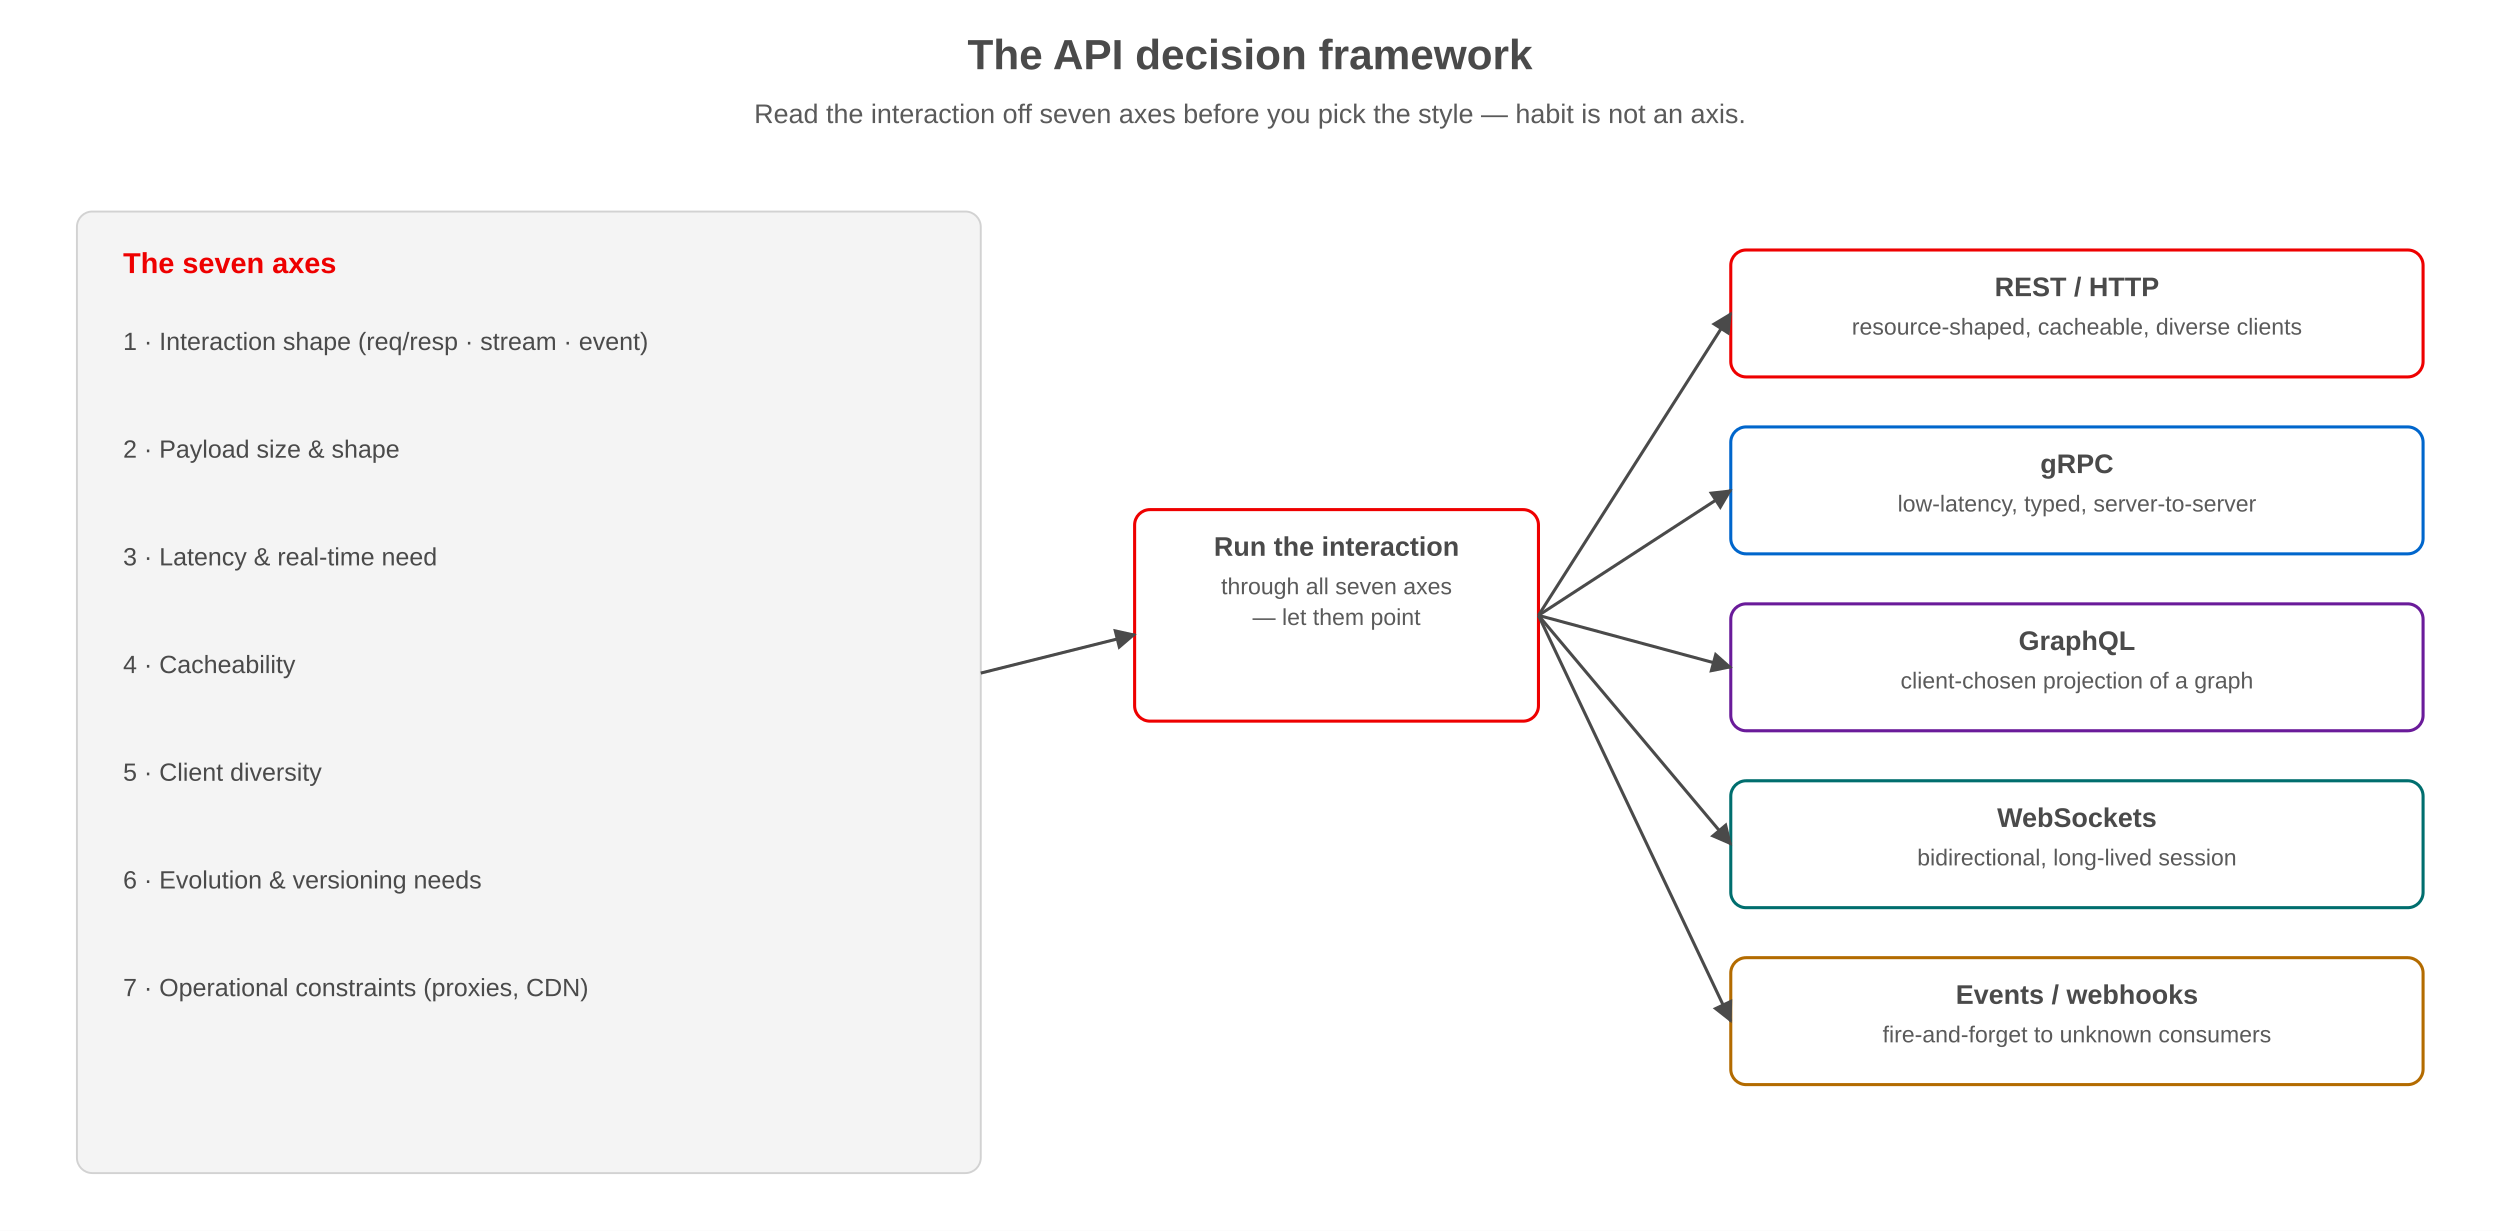
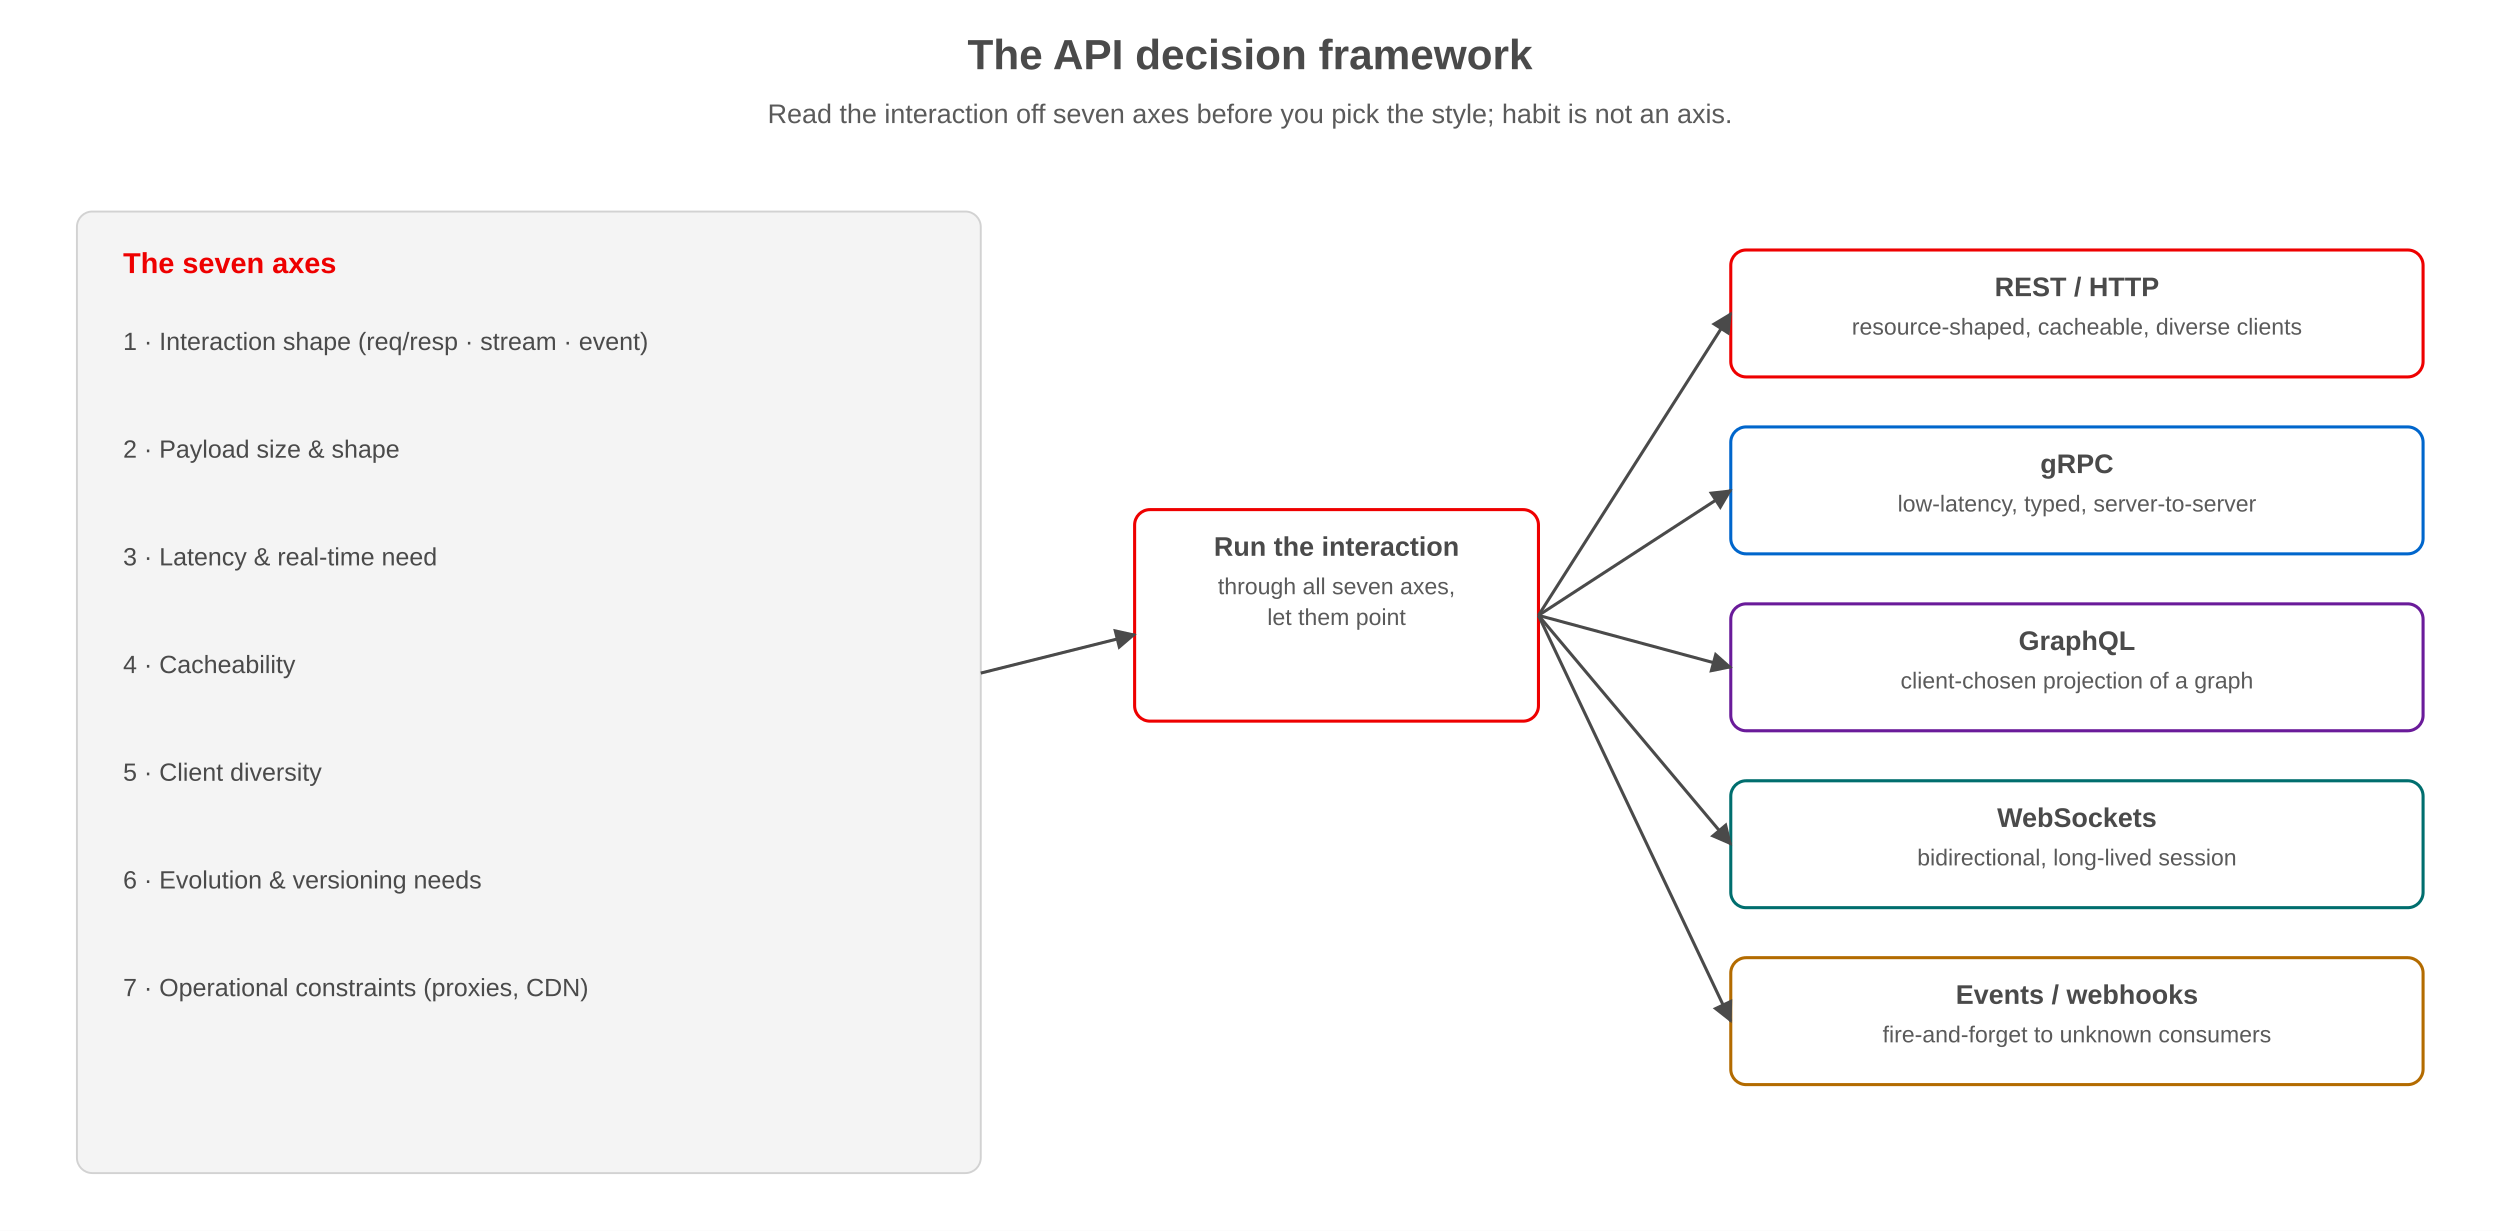
<svg xmlns="http://www.w3.org/2000/svg" viewBox="0 0 1300 640" width="1300" height="640">
  <defs>
    <marker id="_arrow_neutral_0" viewBox="0 0 10 10" refX="9" refY="5" markerWidth="7" markerHeight="7" orient="auto-start-reverse">
      <path d="M 0 0 L 10 5 L 0 10 z" fill="#4A4A4A" />
    </marker>
  </defs>
  <rect x="0" y="0" width="1300" height="640" fill="#FFFFFF" />
  <text x="650.0" y="36" font-family="Overpass, Red Hat Text, Arial, sans-serif" font-size="22" font-weight="bold" fill="#4A4A4A" text-anchor="middle">The API decision framework</text>
-   <text x="650.0" y="64" font-family="Overpass, Red Hat Text, Arial, sans-serif" font-size="14" font-weight="normal" fill="#5A5A5A" text-anchor="middle">Read the interaction off seven axes before you pick the style — habit is not an axis.</text>
+   <text x="650.0" y="64" font-family="Overpass, Red Hat Text, Arial, sans-serif" font-size="14" font-weight="normal" fill="#5A5A5A" text-anchor="middle">Read the interaction off seven axes before you pick the style; habit is not an axis.</text>
  <rect x="40" y="110" width="470" height="500" rx="8" ry="8" fill="#F4F4F4" stroke="#D2D2D2" stroke-width="1" />
  <text x="64" y="142" font-family="Overpass, Red Hat Text, Arial, sans-serif" font-size="15" font-weight="bold" fill="#EE0000" text-anchor="start">The seven axes</text>
  <text x="64" y="182" font-family="Overpass, Red Hat Text, Arial, sans-serif" font-size="13" font-weight="normal" fill="#4A4A4A" text-anchor="start">1 · Interaction shape  (req/resp · stream · event)</text>
  <text x="64" y="238" font-family="Overpass, Red Hat Text, Arial, sans-serif" font-size="13" font-weight="normal" fill="#4A4A4A" text-anchor="start">2 · Payload size &amp; shape</text>
  <text x="64" y="294" font-family="Overpass, Red Hat Text, Arial, sans-serif" font-size="13" font-weight="normal" fill="#4A4A4A" text-anchor="start">3 · Latency &amp; real-time need</text>
  <text x="64" y="350" font-family="Overpass, Red Hat Text, Arial, sans-serif" font-size="13" font-weight="normal" fill="#4A4A4A" text-anchor="start">4 · Cacheability</text>
  <text x="64" y="406" font-family="Overpass, Red Hat Text, Arial, sans-serif" font-size="13" font-weight="normal" fill="#4A4A4A" text-anchor="start">5 · Client diversity</text>
  <text x="64" y="462" font-family="Overpass, Red Hat Text, Arial, sans-serif" font-size="13" font-weight="normal" fill="#4A4A4A" text-anchor="start">6 · Evolution &amp; versioning needs</text>
  <text x="64" y="518" font-family="Overpass, Red Hat Text, Arial, sans-serif" font-size="13" font-weight="normal" fill="#4A4A4A" text-anchor="start">7 · Operational constraints (proxies, CDN)</text>
  <rect x="590" y="265" width="210" height="110" rx="8" ry="8" fill="#FFFFFF" stroke="#EE0000" stroke-width="1.6" />
  <text x="695.0" y="289" font-family="Overpass, Red Hat Text, Arial, sans-serif" font-size="14" font-weight="600" fill="#4A4A4A" text-anchor="middle">Run the interaction</text>
-   <text x="695.0" y="309" font-family="Red Hat Text, Arial, sans-serif" font-size="12" fill="#5A5A5A" text-anchor="middle">through all seven axes</text>
-   <text x="695.0" y="325" font-family="Red Hat Text, Arial, sans-serif" font-size="12" fill="#5A5A5A" text-anchor="middle">— let them point</text>
+   <text x="695.0" y="309" font-family="Red Hat Text, Arial, sans-serif" font-size="12" fill="#5A5A5A" text-anchor="middle">through all seven axes,</text>
+   <text x="695.0" y="325" font-family="Red Hat Text, Arial, sans-serif" font-size="12" fill="#5A5A5A" text-anchor="middle">let them point</text>
  <line x1="510" y1="350" x2="590" y2="330" stroke="#4A4A4A" stroke-width="1.6" marker-end="url(#_arrow_neutral_0)" />
  <rect x="900" y="130" width="360" height="66" rx="8" ry="8" fill="#FFFFFF" stroke="#EE0000" stroke-width="1.6" />
  <text x="1080.0" y="154" font-family="Overpass, Red Hat Text, Arial, sans-serif" font-size="14" font-weight="600" fill="#4A4A4A" text-anchor="middle">REST / HTTP</text>
  <text x="1080.0" y="174" font-family="Red Hat Text, Arial, sans-serif" font-size="12" fill="#5A5A5A" text-anchor="middle">resource-shaped, cacheable, diverse clients</text>
  <line x1="800" y1="320" x2="900" y2="163" stroke="#4A4A4A" stroke-width="1.6" marker-end="url(#_arrow_neutral_0)" />
  <rect x="900" y="222" width="360" height="66" rx="8" ry="8" fill="#FFFFFF" stroke="#0066CC" stroke-width="1.6" />
  <text x="1080.0" y="246" font-family="Overpass, Red Hat Text, Arial, sans-serif" font-size="14" font-weight="600" fill="#4A4A4A" text-anchor="middle">gRPC</text>
  <text x="1080.0" y="266" font-family="Red Hat Text, Arial, sans-serif" font-size="12" fill="#5A5A5A" text-anchor="middle">low-latency, typed, server-to-server</text>
  <line x1="800" y1="320" x2="900" y2="255" stroke="#4A4A4A" stroke-width="1.6" marker-end="url(#_arrow_neutral_0)" />
  <rect x="900" y="314" width="360" height="66" rx="8" ry="8" fill="#FFFFFF" stroke="#6A1B9A" stroke-width="1.6" />
  <text x="1080.0" y="338" font-family="Overpass, Red Hat Text, Arial, sans-serif" font-size="14" font-weight="600" fill="#4A4A4A" text-anchor="middle">GraphQL</text>
  <text x="1080.0" y="358" font-family="Red Hat Text, Arial, sans-serif" font-size="12" fill="#5A5A5A" text-anchor="middle">client-chosen projection of a graph</text>
  <line x1="800" y1="320" x2="900" y2="347" stroke="#4A4A4A" stroke-width="1.6" marker-end="url(#_arrow_neutral_0)" />
  <rect x="900" y="406" width="360" height="66" rx="8" ry="8" fill="#FFFFFF" stroke="#006E6E" stroke-width="1.6" />
  <text x="1080.0" y="430" font-family="Overpass, Red Hat Text, Arial, sans-serif" font-size="14" font-weight="600" fill="#4A4A4A" text-anchor="middle">WebSockets</text>
  <text x="1080.0" y="450" font-family="Red Hat Text, Arial, sans-serif" font-size="12" fill="#5A5A5A" text-anchor="middle">bidirectional, long-lived session</text>
  <line x1="800" y1="320" x2="900" y2="439" stroke="#4A4A4A" stroke-width="1.6" marker-end="url(#_arrow_neutral_0)" />
  <rect x="900" y="498" width="360" height="66" rx="8" ry="8" fill="#FFFFFF" stroke="#B36B00" stroke-width="1.6" />
  <text x="1080.0" y="522" font-family="Overpass, Red Hat Text, Arial, sans-serif" font-size="14" font-weight="600" fill="#4A4A4A" text-anchor="middle">Events / webhooks</text>
  <text x="1080.0" y="542" font-family="Red Hat Text, Arial, sans-serif" font-size="12" fill="#5A5A5A" text-anchor="middle">fire-and-forget to unknown consumers</text>
  <line x1="800" y1="320" x2="900" y2="531" stroke="#4A4A4A" stroke-width="1.6" marker-end="url(#_arrow_neutral_0)" />
</svg>
